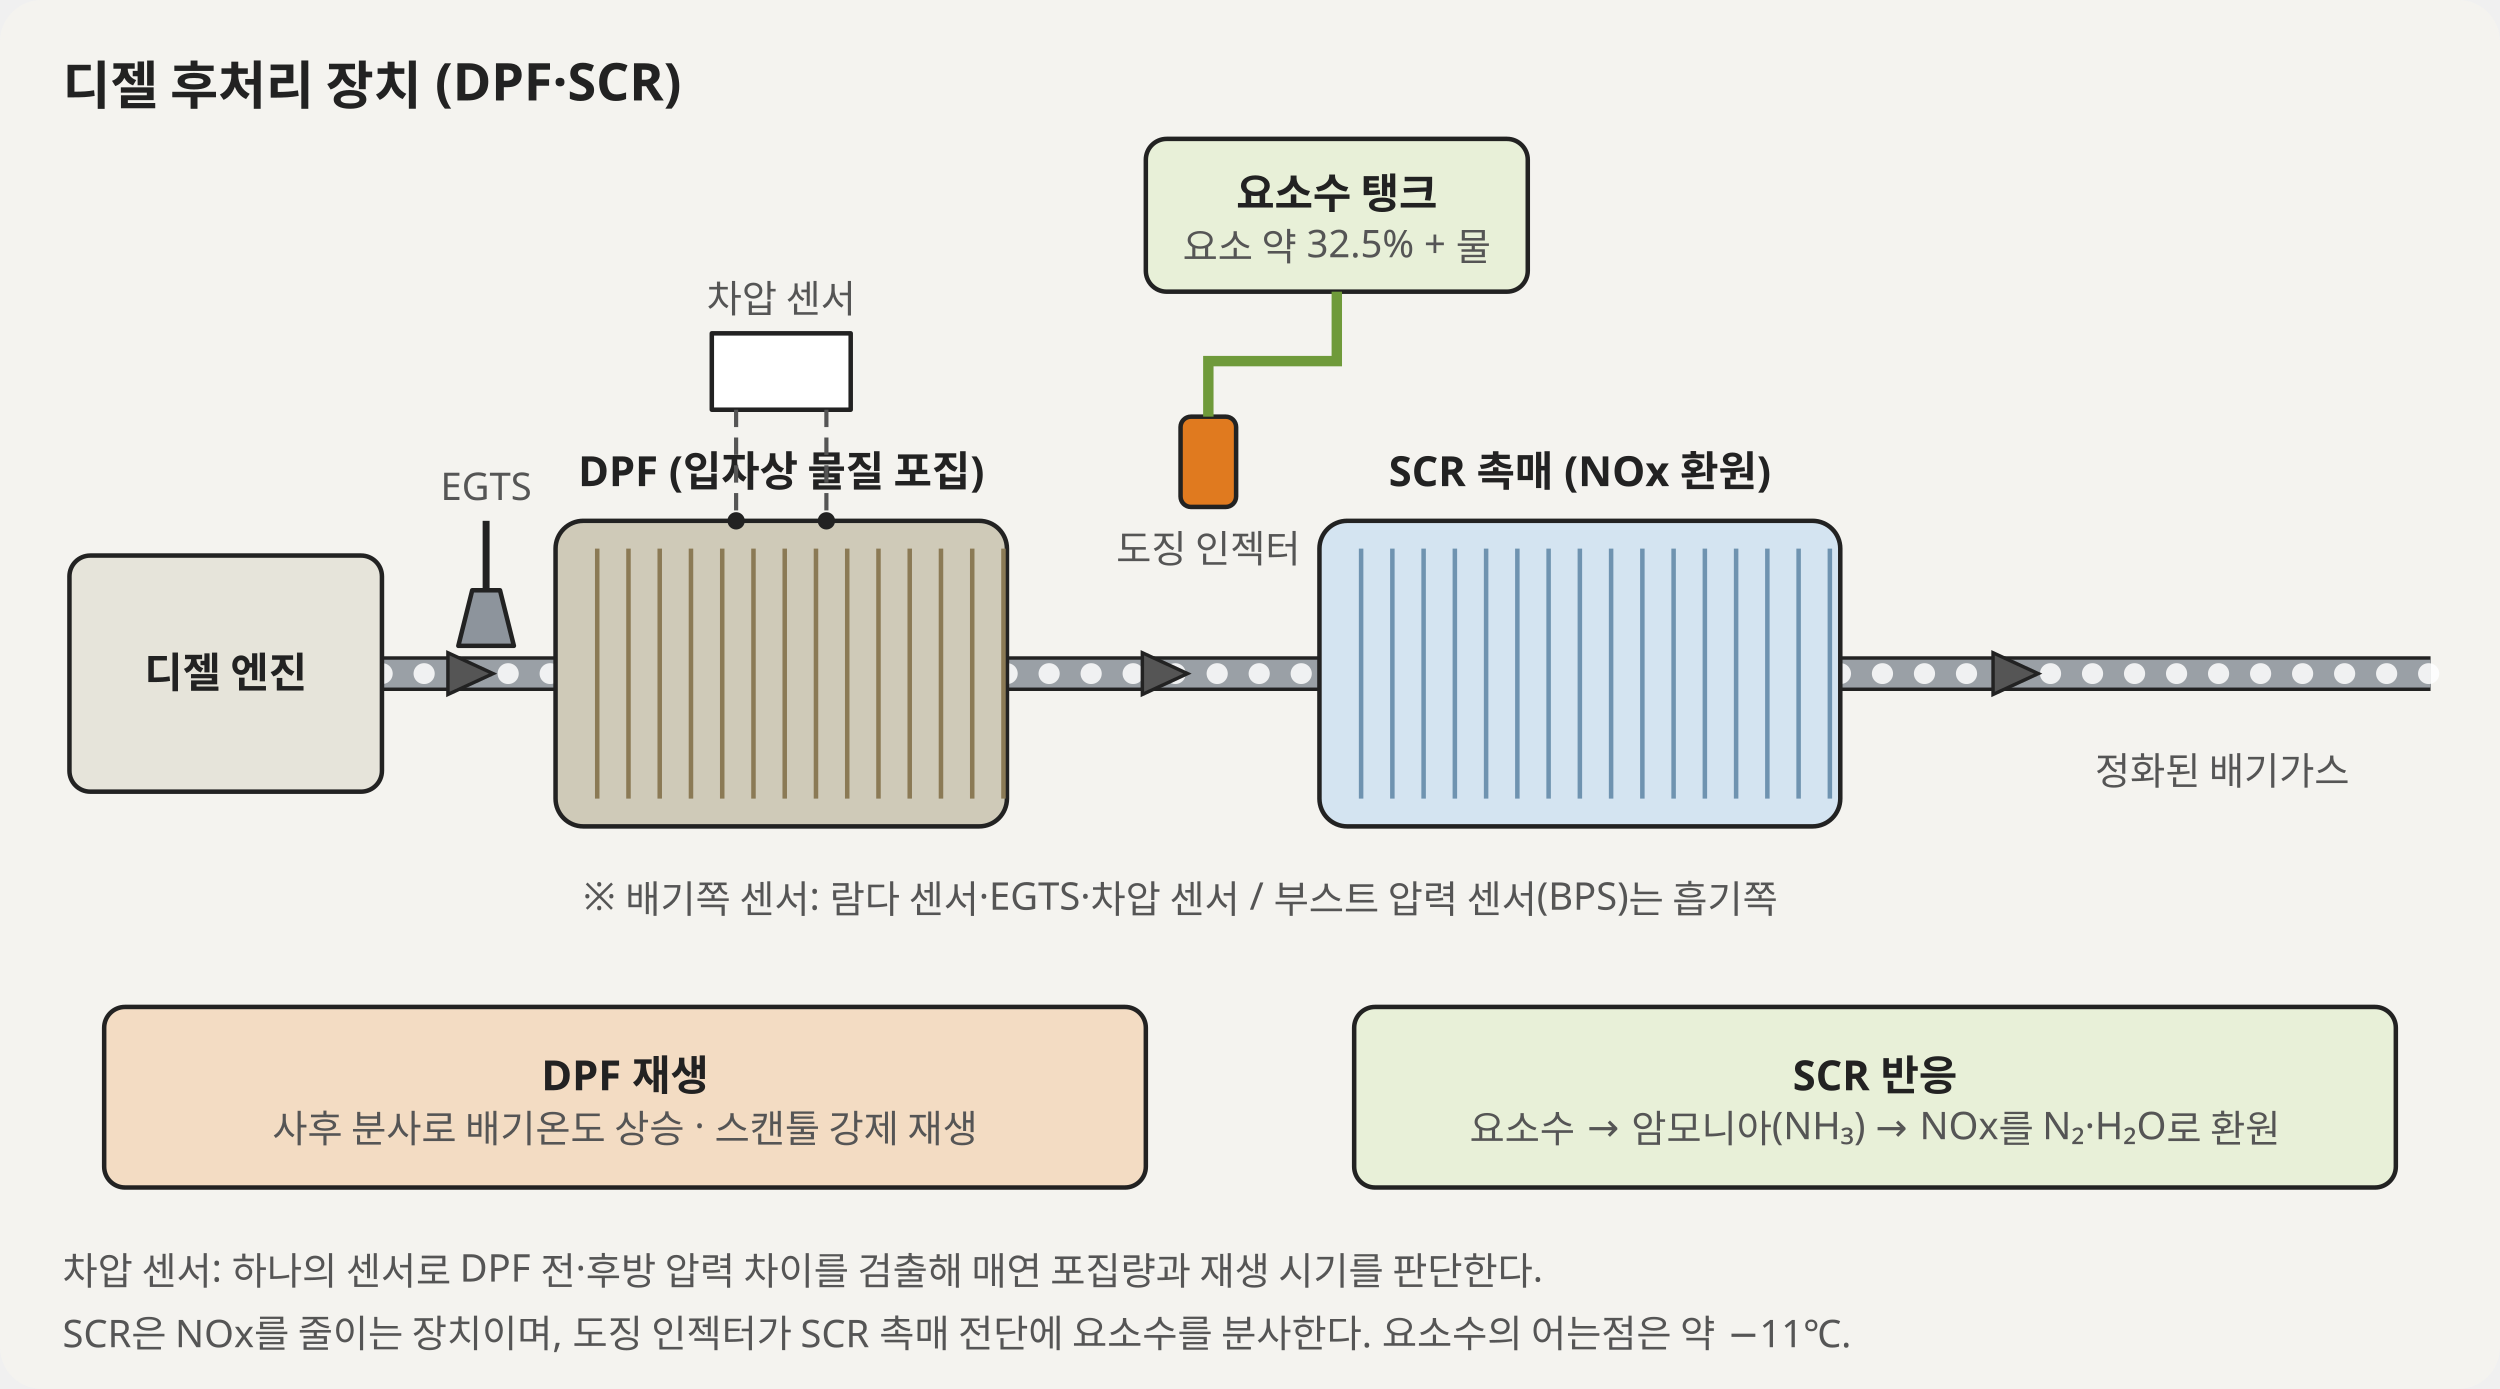
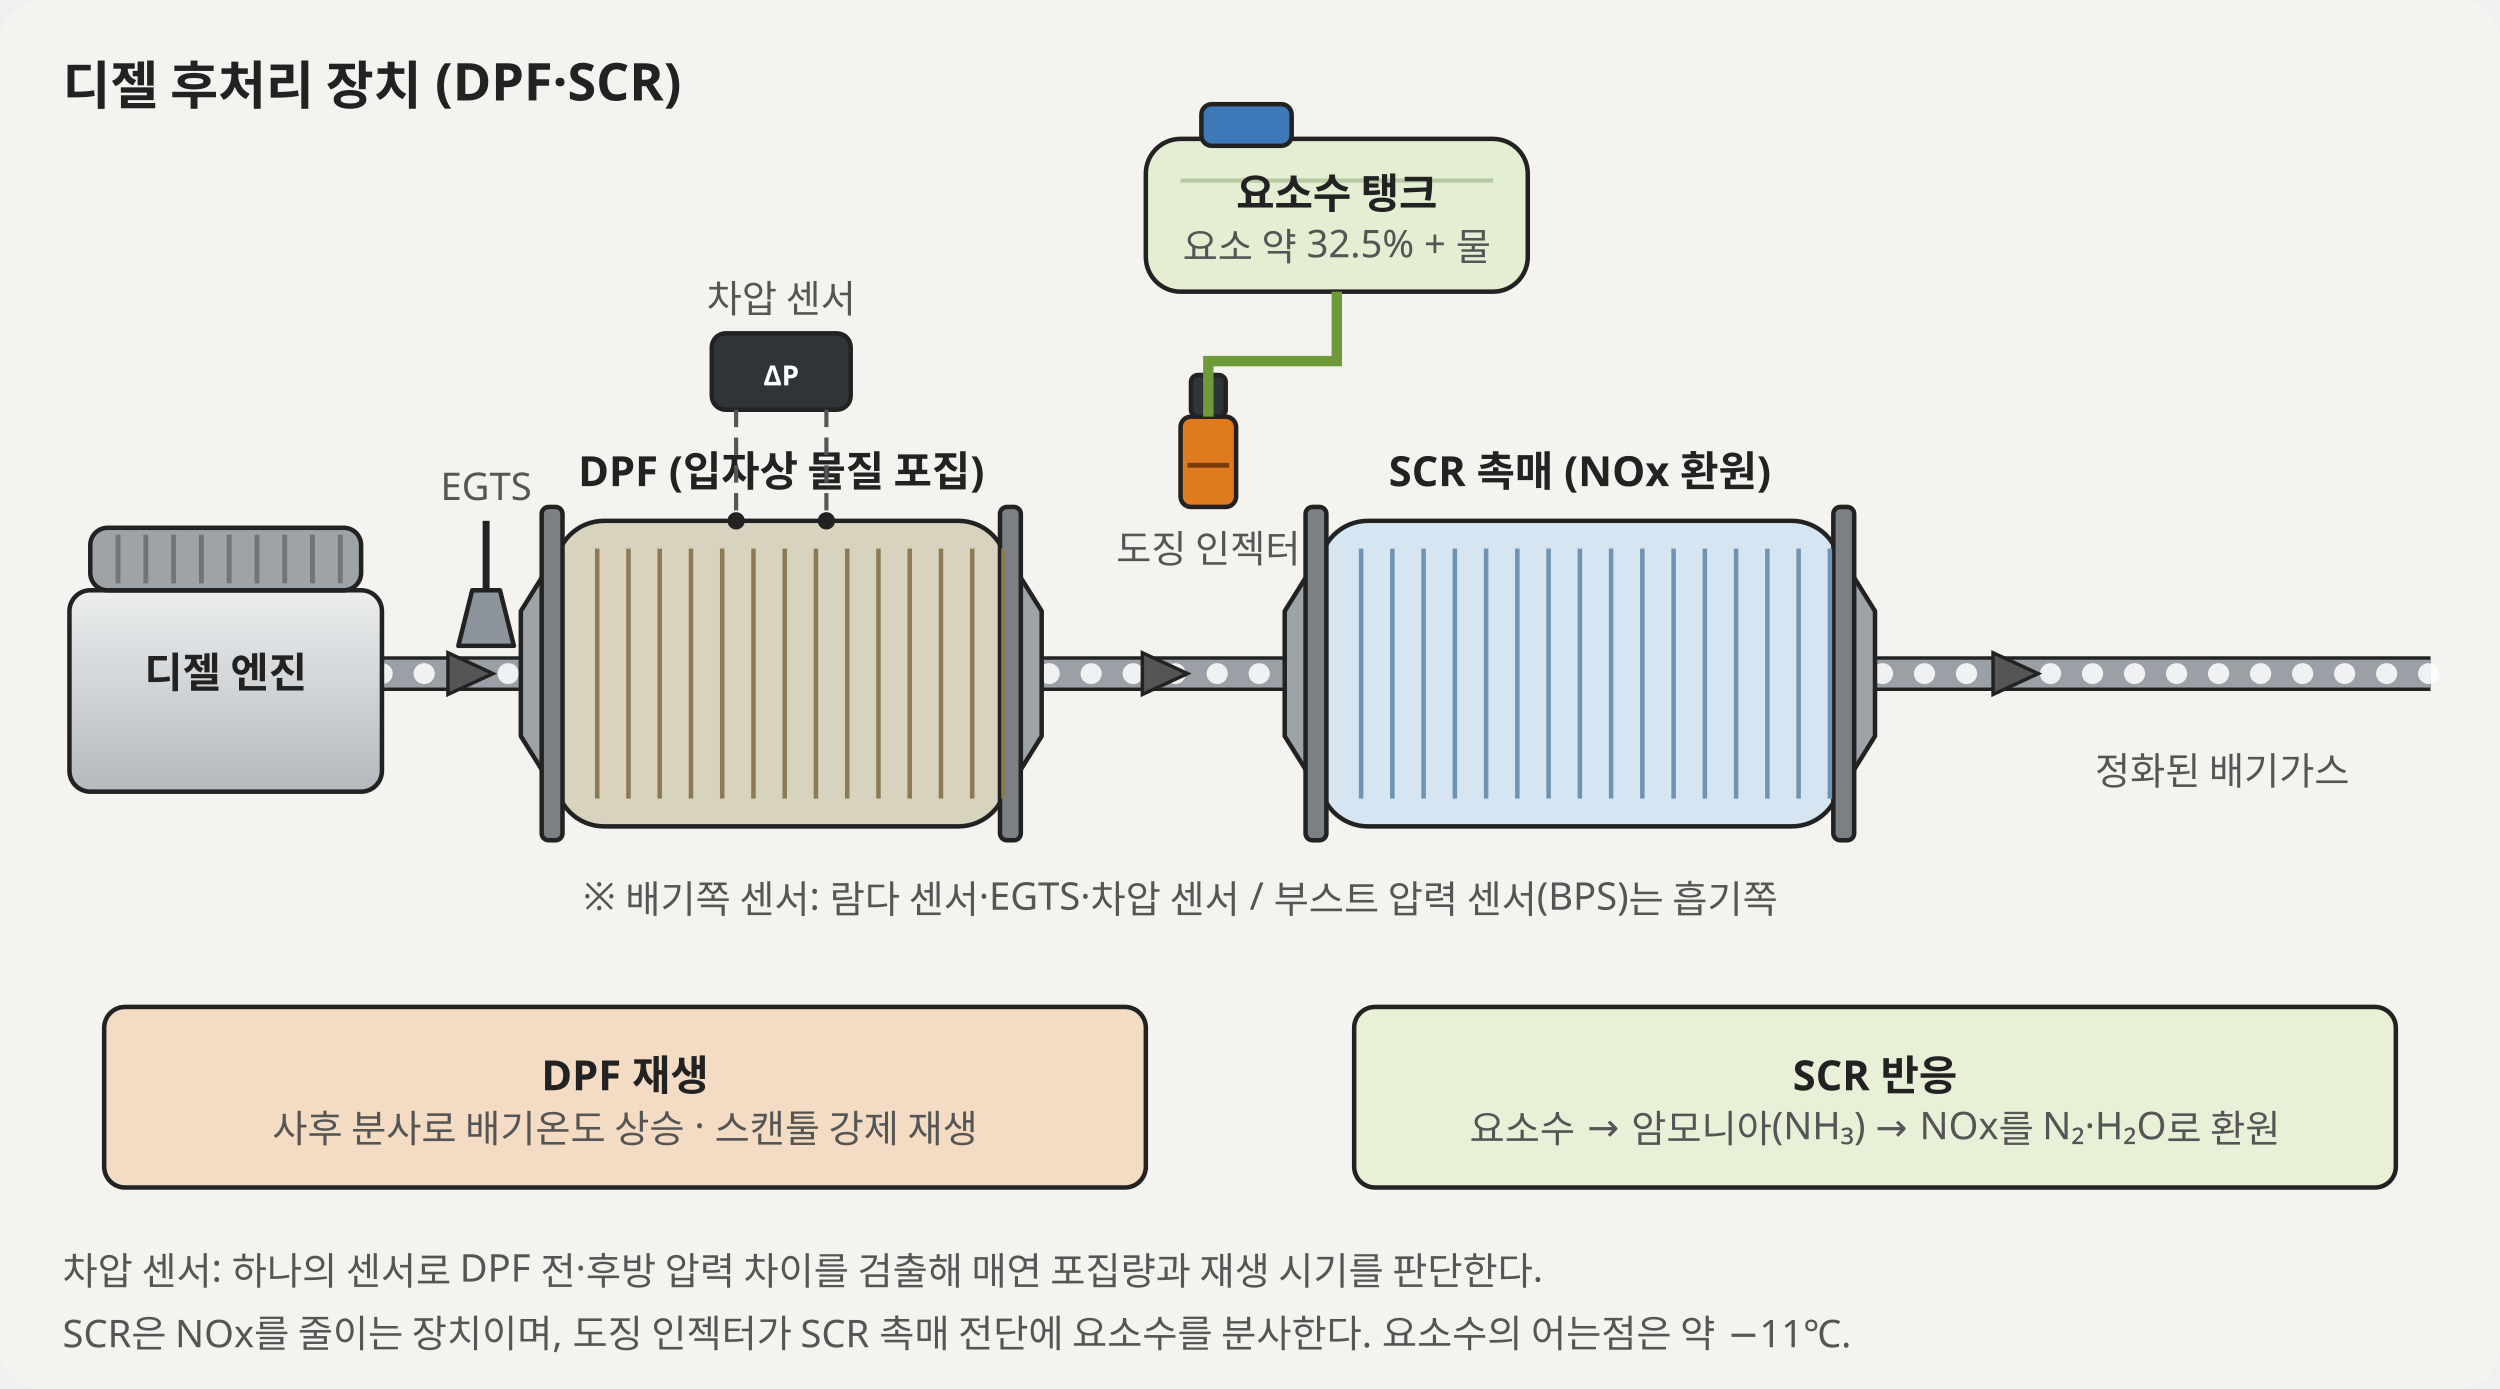
<svg xmlns="http://www.w3.org/2000/svg" viewBox="0 0 720 400" width="720" height="400" role="img" aria-label="DPF와 SCR 촉매, 차압 센서, 도징 인젝터와 요소수 탱크의 배치">
  <style>
text{font:12px "Apple SD Gothic Neo","Malgun Gothic","Noto Sans KR",sans-serif;fill:#222}
.t{font-size:15px;font-weight:700}.n{font-size:11px;fill:#555}
.l{stroke:#444;stroke-width:.8;fill:none}.d{fill:#444}
.o{stroke:#222;stroke-width:1.3;stroke-linejoin:round}
.k{stroke:#222;stroke-width:1;fill:none}
.fl{fill:none;stroke:#fff;stroke-opacity:.85;stroke-linecap:round;stroke-dasharray:.1 12;animation:fl 1s linear infinite}@keyframes fl{to{stroke-dashoffset:-12.1}}@media (prefers-reduced-motion:reduce){.fl,.fa{animation:none}}
</style>
  <defs>
    <marker id="a" viewBox="0 0 8 8" refX="7" refY="4" markerWidth="7" markerHeight="7" orient="auto">
      <path d="M0,0L8,4L0,8Z" fill="#444" />
    </marker>
    <marker id="r" viewBox="0 0 8 8" refX="7" refY="4" markerWidth="7" markerHeight="7" orient="auto">
      <path d="M0,0L8,4L0,8Z" fill="#c1121f" />
    </marker>
  </defs>
  <rect width="720" height="400" rx="12" fill="#F4F3EF" />
+   <defs>
+     <linearGradient id="mt" x1="0" y1="0" x2="1" y2="0">
+       <stop offset="0" stop-color="#e9ebec" />
+       <stop offset=".5" stop-color="#c3c7ca" />
+       <stop offset="1" stop-color="#9ea3a7" />
+     </linearGradient>
+     <linearGradient id="mv" x1="0" y1="0" x2="0" y2="1">
+       <stop offset="0" stop-color="#eceeef" />
+       <stop offset="1" stop-color="#b4b9bd" />
+     </linearGradient>
+     <linearGradient id="bk" x1="0" y1="0" x2="1" y2="0">
+       <stop offset="0" stop-color="#4a4f54" />
+       <stop offset=".5" stop-color="#2b2f33" />
+       <stop offset="1" stop-color="#1b1e21" />
+     </linearGradient>
+   </defs>
  <text class="t" x="18" y="30">디젤 후처리 장치 (DPF·SCR)</text>
  <path d="M110,194L160,194" fill="none" stroke="#222" stroke-width="10" stroke-linejoin="round" />
  <path d="M110,194L160,194" fill="none" stroke="#9aa0a6" stroke-width="8" stroke-linejoin="round" />
  <path class="fl" d="M110,194L160,194" stroke-width="6" />
  <path d="M290,194L380,194" fill="none" stroke="#222" stroke-width="10" stroke-linejoin="round" />
  <path d="M290,194L380,194" fill="none" stroke="#9aa0a6" stroke-width="8" stroke-linejoin="round" />
  <path class="fl" d="M290,194L380,194" stroke-width="6" />
  <path d="M530,194L700,194" fill="none" stroke="#222" stroke-width="10" stroke-linejoin="round" />
  <path d="M530,194L700,194" fill="none" stroke="#9aa0a6" stroke-width="8" stroke-linejoin="round" />
  <path class="fl" d="M530,194L700,194" stroke-width="6" />
-   <rect class="o" x="20" y="160" width="90" height="68" fill="#e6e4da" rx="6" />
+   <rect class="o" x="20" y="170" width="90" height="58" rx="6" fill="url(#mv)" />
+   <rect class="o" x="26" y="152" width="78" height="18" rx="5" fill="#9ea3a7" />
+   <path d="M34,154V168" stroke="#555" stroke-width="1.4" opacity="0.6" />
+   <path d="M42,154V168" stroke="#555" stroke-width="1.4" opacity="0.6" />
+   <path d="M50,154V168" stroke="#555" stroke-width="1.4" opacity="0.6" />
+   <path d="M58,154V168" stroke="#555" stroke-width="1.4" opacity="0.6" />
+   <path d="M66,154V168" stroke="#555" stroke-width="1.4" opacity="0.6" />
+   <path d="M74,154V168" stroke="#555" stroke-width="1.4" opacity="0.6" />
+   <path d="M82,154V168" stroke="#555" stroke-width="1.4" opacity="0.6" />
+   <path d="M90,154V168" stroke="#555" stroke-width="1.4" opacity="0.6" />
+   <path d="M98,154V168" stroke="#555" stroke-width="1.4" opacity="0.6" />
  <text x="65.0" y="198.0" text-anchor="middle" style="font-weight:700">디젤 엔진</text>
-   <rect class="o" x="160" y="150" width="130" height="88" fill="#cfcab8" rx="8" />
+   <path class="o" d="M150,176L160,160V228L150,212Z" fill="#9ea3a7" />
+   <path class="o" d="M300,176L290,160V228L300,212Z" fill="#9ea3a7" />
+   <rect class="o" x="160" y="150" width="130" height="88" rx="14" fill="#d8d3bf" />
+   <rect class="o" x="156" y="146" width="6" height="96" rx="2" fill="#7b8084" />
+   <rect class="o" x="288" y="146" width="6" height="96" rx="2" fill="#7b8084" />
  <path d="M172,158V230" stroke="#8b7a55" stroke-width="1.3" />
  <path d="M181,158V230" stroke="#8b7a55" stroke-width="1.3" />
  <path d="M190,158V230" stroke="#8b7a55" stroke-width="1.3" />
  <path d="M199,158V230" stroke="#8b7a55" stroke-width="1.3" />
  <path d="M208,158V230" stroke="#8b7a55" stroke-width="1.3" />
  <path d="M217,158V230" stroke="#8b7a55" stroke-width="1.3" />
  <path d="M226,158V230" stroke="#8b7a55" stroke-width="1.3" />
  <path d="M235,158V230" stroke="#8b7a55" stroke-width="1.3" />
  <path d="M244,158V230" stroke="#8b7a55" stroke-width="1.3" />
  <path d="M253,158V230" stroke="#8b7a55" stroke-width="1.3" />
  <path d="M262,158V230" stroke="#8b7a55" stroke-width="1.3" />
  <path d="M271,158V230" stroke="#8b7a55" stroke-width="1.3" />
  <path d="M280,158V230" stroke="#8b7a55" stroke-width="1.3" />
  <path d="M289,158V230" stroke="#8b7a55" stroke-width="1.3" />
  <text x="225" y="140" text-anchor="middle" style="font-weight:700">DPF (입자상 물질 포집)</text>
-   <rect class="o" x="380" y="150" width="150" height="88" fill="#d4e4f1" rx="8" />
+   <path class="o" d="M370,176L380,160V228L370,212Z" fill="#9ea3a7" />
+   <path class="o" d="M540,176L530,160V228L540,212Z" fill="#9ea3a7" />
+   <rect class="o" x="380" y="150" width="150" height="88" rx="14" fill="#d6e5f2" />
+   <rect class="o" x="376" y="146" width="6" height="96" rx="2" fill="#7b8084" />
+   <rect class="o" x="528" y="146" width="6" height="96" rx="2" fill="#7b8084" />
  <path d="M392,158V230" stroke="#6f93b0" stroke-width="1.3" />
  <path d="M401,158V230" stroke="#6f93b0" stroke-width="1.3" />
  <path d="M410,158V230" stroke="#6f93b0" stroke-width="1.3" />
  <path d="M419,158V230" stroke="#6f93b0" stroke-width="1.3" />
  <path d="M428,158V230" stroke="#6f93b0" stroke-width="1.3" />
  <path d="M437,158V230" stroke="#6f93b0" stroke-width="1.3" />
  <path d="M446,158V230" stroke="#6f93b0" stroke-width="1.3" />
  <path d="M455,158V230" stroke="#6f93b0" stroke-width="1.3" />
  <path d="M464,158V230" stroke="#6f93b0" stroke-width="1.3" />
  <path d="M473,158V230" stroke="#6f93b0" stroke-width="1.3" />
  <path d="M482,158V230" stroke="#6f93b0" stroke-width="1.3" />
  <path d="M491,158V230" stroke="#6f93b0" stroke-width="1.3" />
  <path d="M500,158V230" stroke="#6f93b0" stroke-width="1.3" />
  <path d="M509,158V230" stroke="#6f93b0" stroke-width="1.3" />
  <path d="M518,158V230" stroke="#6f93b0" stroke-width="1.3" />
  <path d="M527,158V230" stroke="#6f93b0" stroke-width="1.3" />
  <text x="455" y="140" text-anchor="middle" style="font-weight:700">SCR 촉매 (NOx 환원)</text>
-   <rect class="o" x="330" y="40" width="110" height="44" fill="#e8f0d8" rx="6" />
+   <rect class="o" x="330" y="40" width="110" height="44" rx="10" fill="#e3eed2" />
+   <rect class="o" x="346" y="30" width="26" height="12" rx="3" fill="#3d78b8" />
+   <path d="M340,52H430" stroke="#9bb383" stroke-width="1.2" opacity=".6" />
  <text x="385.0" y="60.0" text-anchor="middle" style="font-weight:700">요소수 탱크</text>
  <text class="n" x="385.0" y="75.0" text-anchor="middle">요소 약 32.5% + 물</text>
-   <rect class="o" x="340" y="120" width="16" height="26" fill="#e07a1f" rx="3" />
+   <rect class="o" x="340" y="120" width="16" height="26" rx="3" fill="#e07a1f" />
+   <rect class="o" x="343" y="108" width="10" height="12" rx="2" fill="#2f3438" />
+   <path d="M342,134h12" stroke="#7a3d08" stroke-width="1.4" />
  <text class="n" x="348" y="162" text-anchor="middle">도징 인젝터</text>
  <path d="M385,84V104H348V120" fill="none" stroke="#6f9a3a" stroke-width="3" />
  <path class="o" d="M132,186L136,170H144L148,186Z" fill="#8d949c" />
  <path d="M140,170V150" stroke="#222" stroke-width="2" />
  <text class="n" x="140" y="144" text-anchor="middle">EGTS</text>
-   <rect class="o" x="205" y="96" width="40" height="22" fill="#fff" stroke-width="1.2" />
+   <rect class="o" x="205" y="96" width="40" height="22" rx="4" fill="#2f3438" />
+   <text x="225" y="111" text-anchor="middle" style="font-size:8px;fill:#fff;font-weight:700">ΔP</text>
  <text class="n" x="225" y="90" text-anchor="middle">차압 센서</text>
  <path d="M212,118V150" stroke="#555" stroke-width="1.2" stroke-dasharray="5 3" fill="none" />
  <path d="M238,118V150" stroke="#555" stroke-width="1.2" stroke-dasharray="5 3" fill="none" />
  <circle cx="212" cy="150" r="2.5" fill="#222" />
  <circle cx="238" cy="150" r="2.5" fill="#222" />
  <text class="n" x="340" y="262" text-anchor="middle">※ 배기쪽 센서: 람다 센서·EGTS·차압 센서 / 부스트 압력 센서(BPS)는 흡기쪽</text>
  <polygon points="129,188 142,194 129,200" fill="#555" stroke="#222" stroke-width="1" />
  <polygon points="329,188 342,194 329,200" fill="#555" stroke="#222" stroke-width="1" />
  <polygon points="574,188 587,194 574,200" fill="#555" stroke="#222" stroke-width="1" />
  <text class="n" x="640" y="226" text-anchor="middle">정화된 배기가스</text>
  <rect class="o" x="30" y="290" width="300" height="52" fill="#f3dcc3" rx="6" />
  <text x="180.0" y="314.0" text-anchor="middle" style="font-weight:700">DPF 재생</text>
  <text class="n" x="180.0" y="329.0" text-anchor="middle">사후 분사로 배기온도 상승 · 스캔툴 강제 재생</text>
  <rect class="o" x="390" y="290" width="300" height="52" fill="#e8f0d8" rx="6" />
  <text x="540.0" y="314.0" text-anchor="middle" style="font-weight:700">SCR 반응</text>
  <text class="n" x="540.0" y="329.0" text-anchor="middle">요소수 → 암모니아(NH₃) → NOx를 N₂·H₂O로 환원</text>
  <text class="n" x="18" y="370">차압 센서: 하나의 센서로 DPF 전·후방 압력 차이를 검출해 매연 포집량과 재생 시기를 판단한다.</text>
  <text class="n" x="18" y="388">SCR은 NOx를 줄이는 장치이며, 도징 인젝터가 SCR 촉매 전단에 요소수를 분사한다. 요소수의 어는점은 약 −11℃.</text>
</svg>
